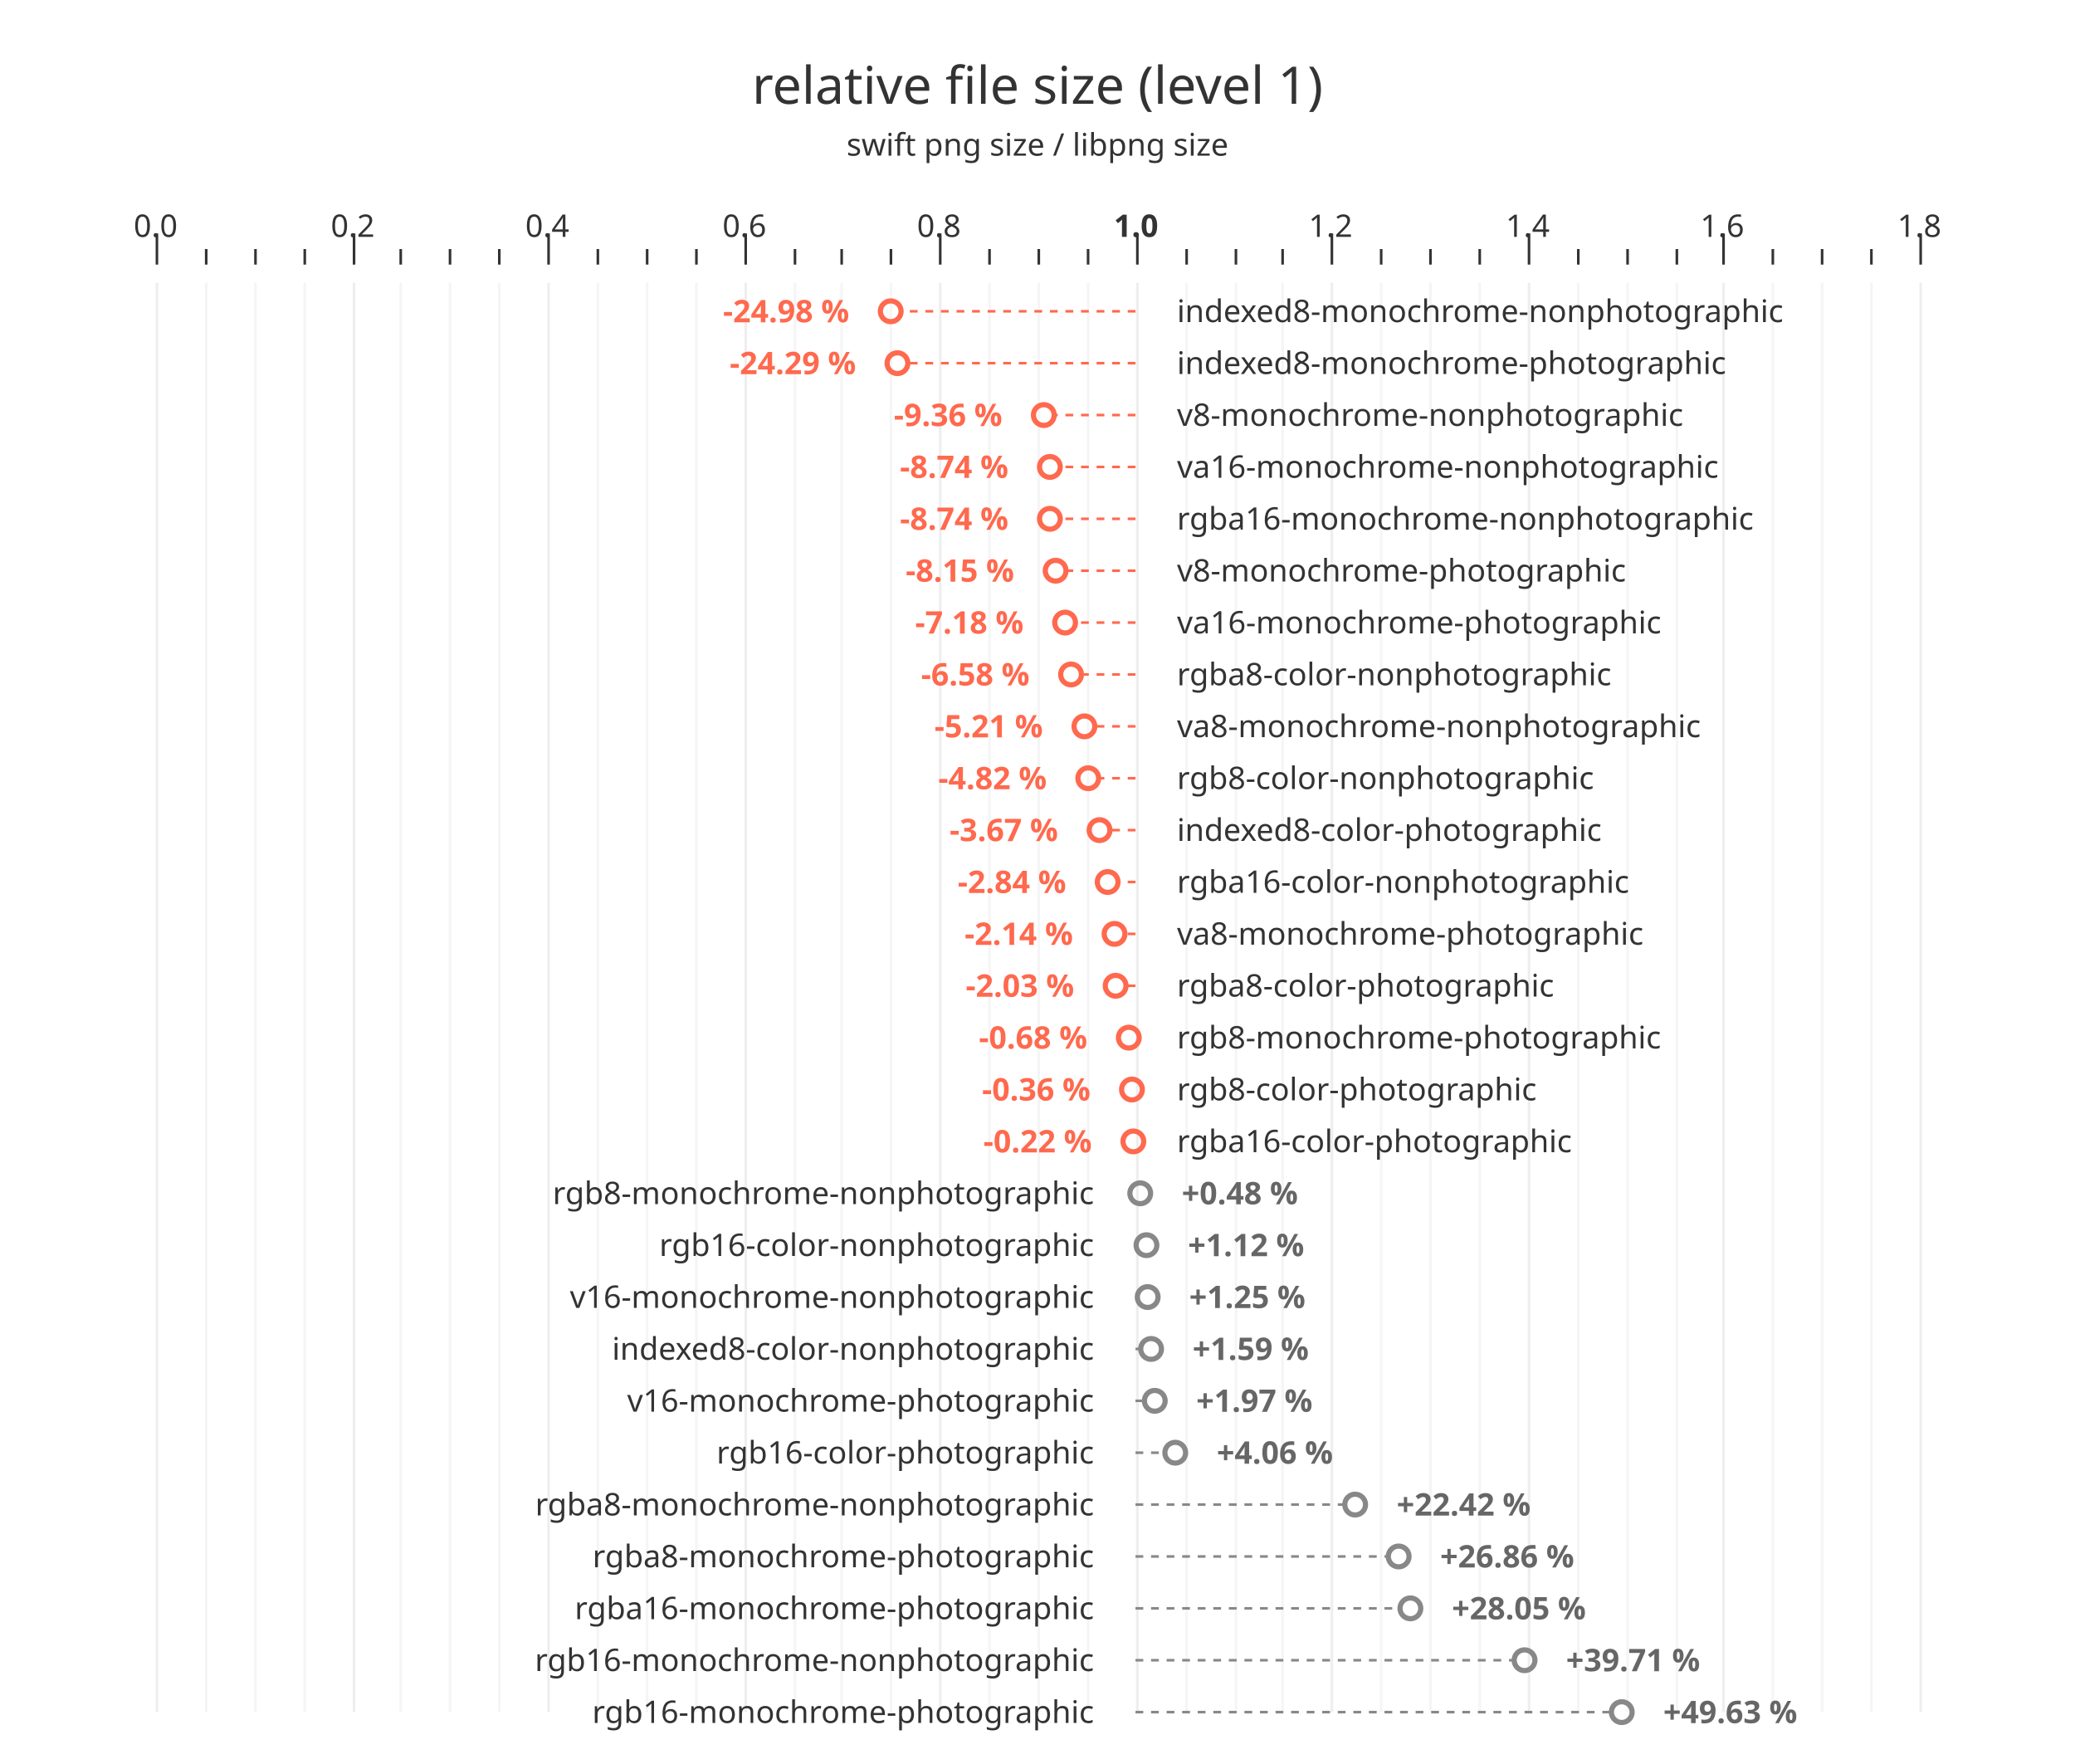
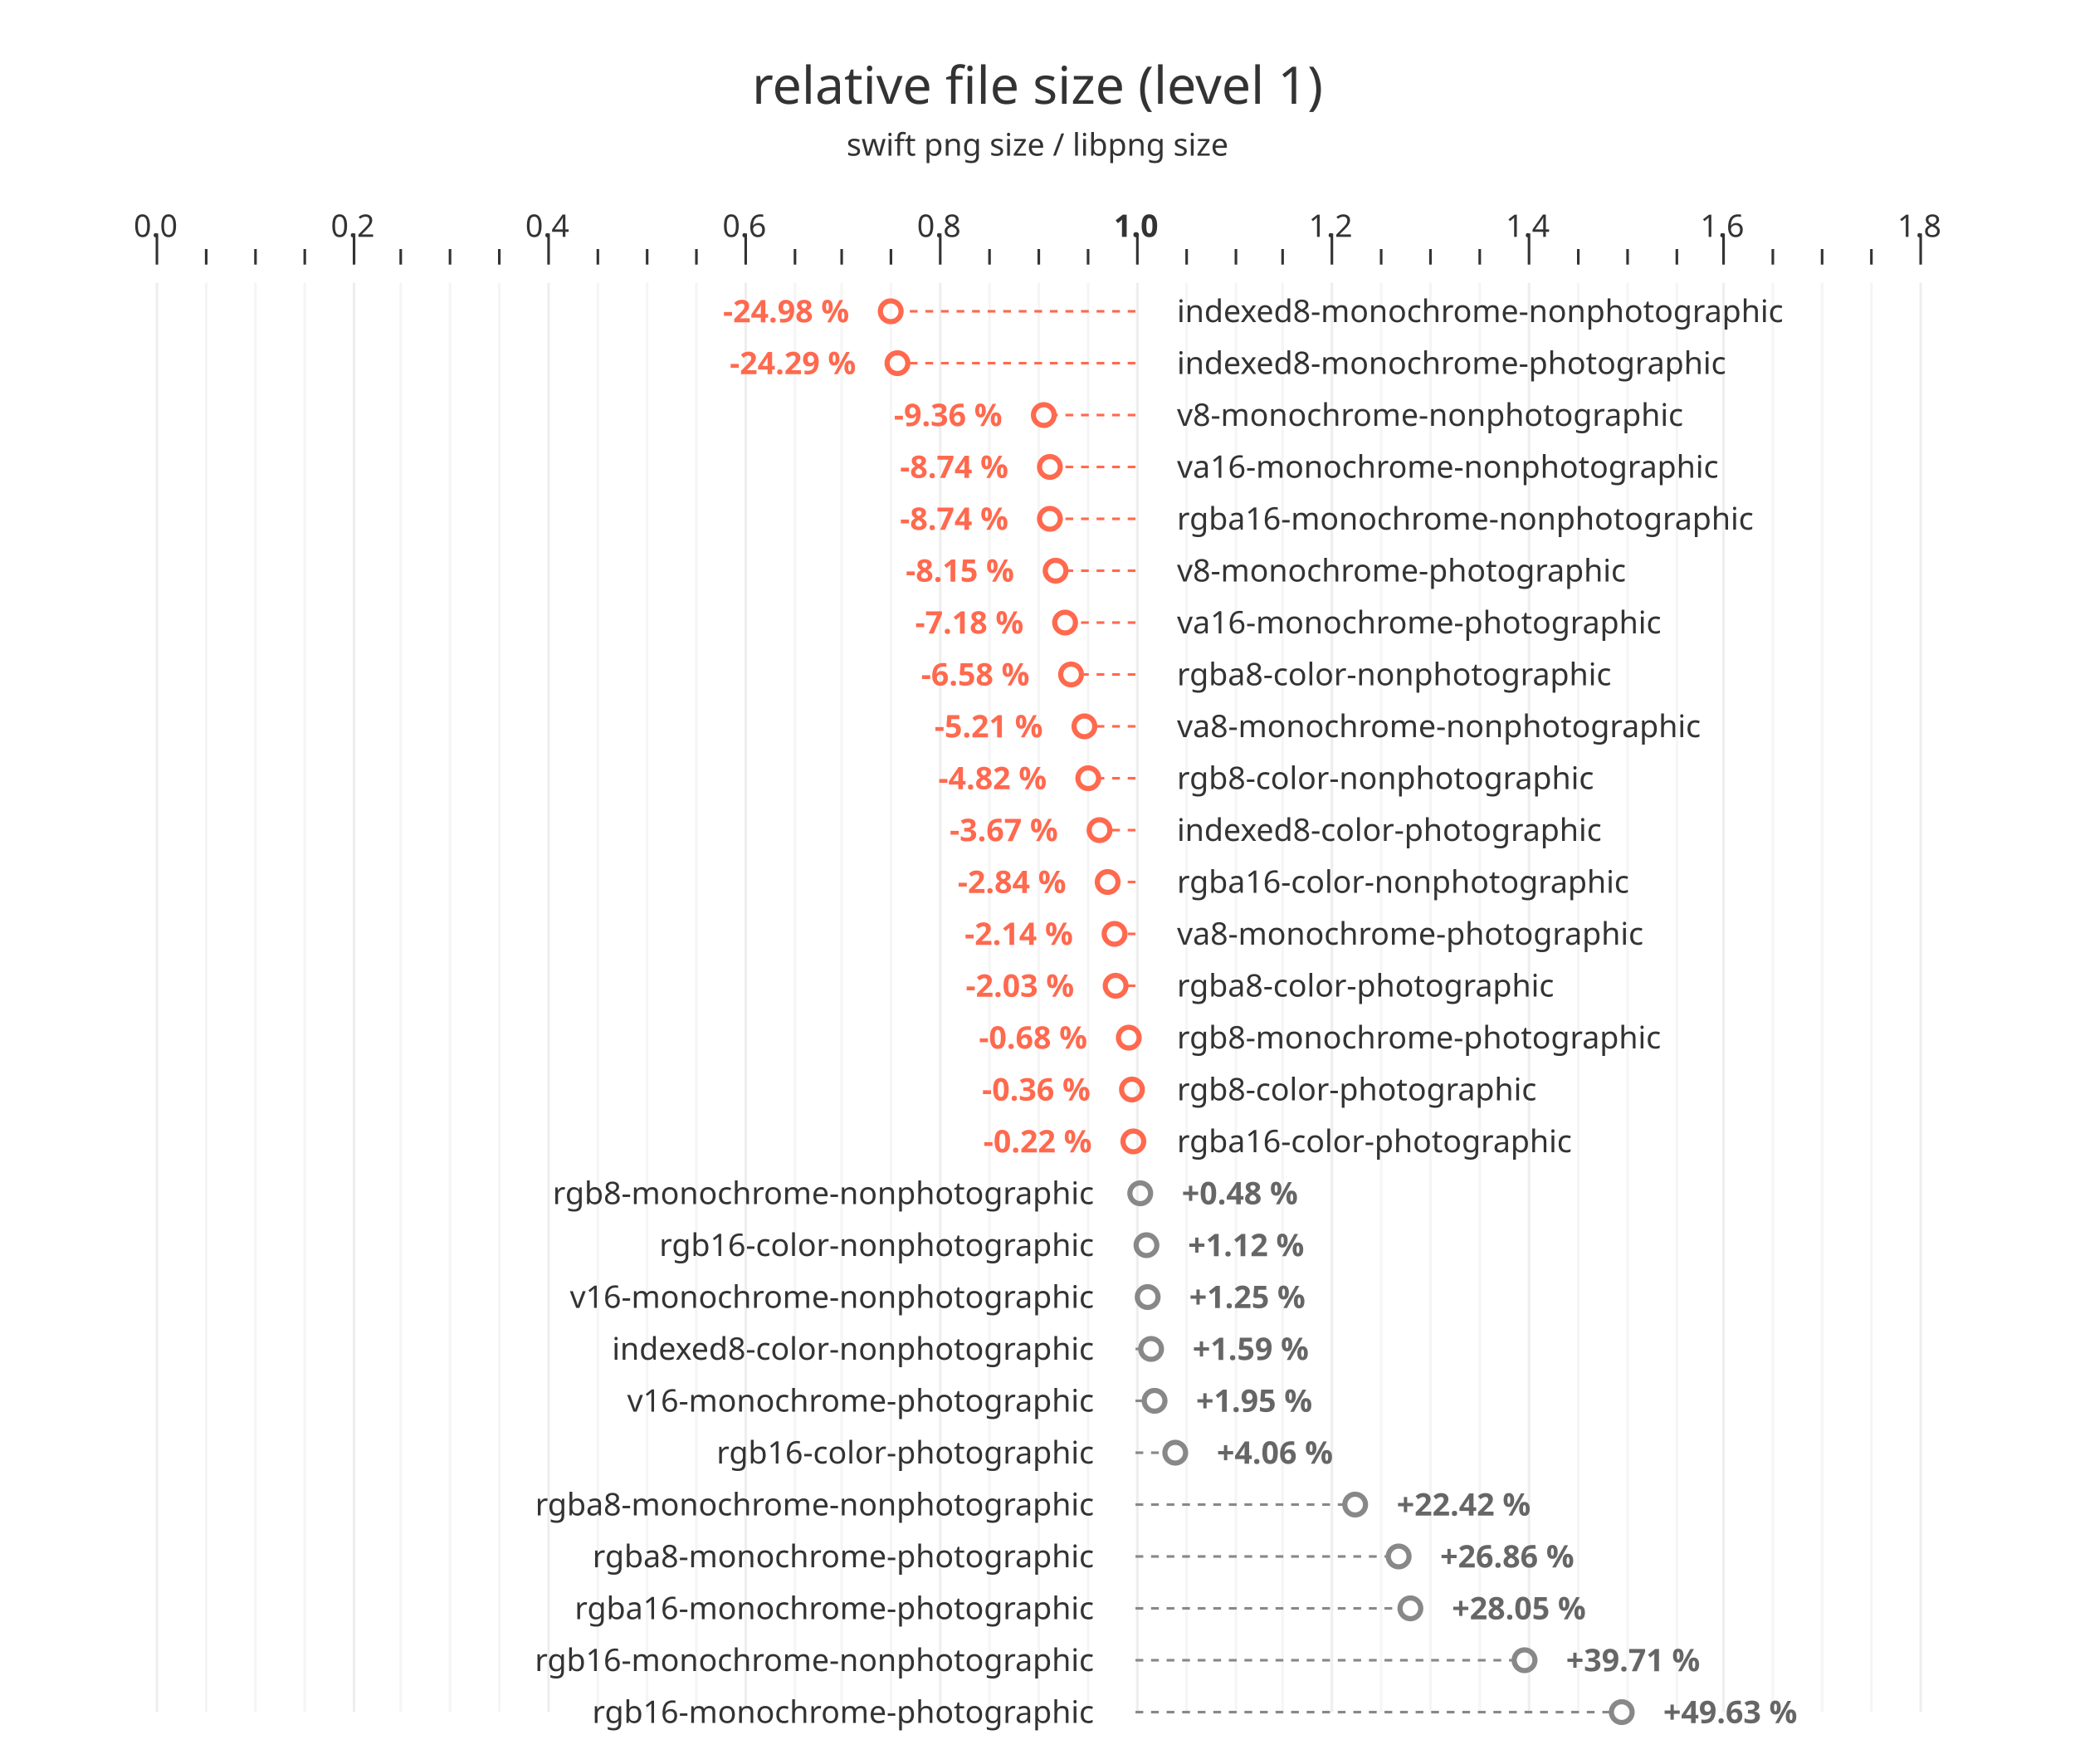
<svg xmlns="http://www.w3.org/2000/svg" width="800" height="680" viewBox="0 0 800 680">
  <style type="text/css">
    
        
    rect.background 
    {
        fill:   white;
    }
    
    path.grid 
    {
        stroke-width: 1px;
        fill:   none;
    }
    path.grid-major 
    {
        stroke: #eeeeeeff;
    }
    path.grid-minor 
    {
        stroke: #f5f5f5ff;
    }
    
    path.tick 
    {
        stroke-width: 1px;
        stroke: #333333ff;
        fill:   none;
    }
    
    path.stem 
    {
        stroke-width: 1px;
        stroke-dasharray: 3 3;
    }
    circle.dot 
    {
        stroke-width: 2px;
        stroke: #666;
        fill:   none;
    }
    
    text
    {
        fill: #333333ff;
        font-family: 'SF Mono';
    }
    text.label-numeric 
    {
        font-size: 12px;
    }
    text.label-numeric.unity 
    {
        font-weight: 700;
    }
    text.label-x 
    {
        text-anchor: middle; 
        dominant-baseline: text-top;
    }
    
    text.label-legend, text.label-percent
    {
        font-size: 12px;
        dominant-baseline: middle;
    }
    text.label-percent 
    {
        font-weight: 700;
    }
    text.label-legend.better, text.label-percent.worse 
    {
        text-anchor: begin; 
    }
    text.label-legend.worse, text.label-percent.better 
    {
        text-anchor: end; 
    }
    
    text.title, text.subtitle 
    {
        text-anchor: middle; 
    }
    text.title 
    {
        font-size: 20px;
    }
    text.subtitle 
    {
        font-size: 12px;
    }
    
    circle.better, path.stem.better
    {
        stroke: #ff694eff
    }
    circle.worse, path.stem.worse
    {
        stroke: #888888ff
    }
    text.label-percent.better 
    {
        fill: #ff694eff
    }
    text.label-percent.worse 
    {
        fill: #666666ff
    }
    
    
</style>
  <rect width="800" height="680" class="background" />
  <path class="grid grid-minor" d="M 79.5,660 L 79.5,109" />
  <path class="grid grid-minor" d="M 98.5,660 L 98.5,109" />
  <path class="grid grid-minor" d="M 117.5,660 L 117.5,109" />
  <path class="grid grid-minor" d="M 154.5,660 L 154.5,109" />
  <path class="grid grid-minor" d="M 173.5,660 L 173.5,109" />
  <path class="grid grid-minor" d="M 192.5,660 L 192.5,109" />
  <path class="grid grid-minor" d="M 230.5,660 L 230.5,109" />
  <path class="grid grid-minor" d="M 249.5,660 L 249.5,109" />
  <path class="grid grid-minor" d="M 268.5,660 L 268.5,109" />
  <path class="grid grid-minor" d="M 306.5,660 L 306.5,109" />
  <path class="grid grid-minor" d="M 324.5,660 L 324.5,109" />
  <path class="grid grid-minor" d="M 343.5,660 L 343.5,109" />
  <path class="grid grid-minor" d="M 381.5,660 L 381.5,109" />
  <path class="grid grid-minor" d="M 400.5,660 L 400.5,109" />
  <path class="grid grid-minor" d="M 419.5,660 L 419.5,109" />
  <path class="grid grid-minor" d="M 457.5,660 L 457.5,109" />
  <path class="grid grid-minor" d="M 476.5,660 L 476.5,109" />
  <path class="grid grid-minor" d="M 494.5,660 L 494.5,109" />
  <path class="grid grid-minor" d="M 532.5,660 L 532.5,109" />
  <path class="grid grid-minor" d="M 551.5,660 L 551.5,109" />
  <path class="grid grid-minor" d="M 570.5,660 L 570.5,109" />
  <path class="grid grid-minor" d="M 608.5,660 L 608.5,109" />
  <path class="grid grid-minor" d="M 627.5,660 L 627.5,109" />
  <path class="grid grid-minor" d="M 646.5,660 L 646.5,109" />
  <path class="grid grid-minor" d="M 683.5,660 L 683.5,109" />
  <path class="grid grid-minor" d="M 702.5,660 L 702.5,109" />
  <path class="grid grid-minor" d="M 721.5,660 L 721.5,109" />
  <path class="grid grid-major" d="M 60.5,660 L 60.5,109" />
  <path class="grid grid-major" d="M 136.5,660 L 136.5,109" />
  <path class="grid grid-major" d="M 211.5,660 L 211.5,109" />
  <path class="grid grid-major" d="M 287.5,660 L 287.5,109" />
  <path class="grid grid-major" d="M 362.5,660 L 362.5,109" />
  <path class="grid grid-major" d="M 438.5,660 L 438.5,109" />
  <path class="grid grid-major" d="M 513.5,660 L 513.5,109" />
  <path class="grid grid-major" d="M 589.5,660 L 589.5,109" />
  <path class="grid grid-major" d="M 664.5,660 L 664.5,109" />
  <path class="grid grid-major" d="M 740.5,660 L 740.5,109" />
  <path class="tick" d="M 60.5,102 L 60.5,90" />
  <path class="tick" d="M 79.5,102 L 79.5,96" />
  <path class="tick" d="M 98.5,102 L 98.5,96" />
  <path class="tick" d="M 117.5,102 L 117.5,96" />
  <path class="tick" d="M 136.5,102 L 136.5,90" />
  <path class="tick" d="M 154.5,102 L 154.5,96" />
  <path class="tick" d="M 173.5,102 L 173.5,96" />
  <path class="tick" d="M 192.5,102 L 192.5,96" />
  <path class="tick" d="M 211.5,102 L 211.5,90" />
  <path class="tick" d="M 230.5,102 L 230.5,96" />
  <path class="tick" d="M 249.5,102 L 249.5,96" />
  <path class="tick" d="M 268.5,102 L 268.5,96" />
  <path class="tick" d="M 287.5,102 L 287.5,90" />
  <path class="tick" d="M 306.5,102 L 306.5,96" />
  <path class="tick" d="M 324.5,102 L 324.5,96" />
  <path class="tick" d="M 343.5,102 L 343.5,96" />
  <path class="tick" d="M 362.5,102 L 362.5,90" />
  <path class="tick" d="M 381.5,102 L 381.5,96" />
  <path class="tick" d="M 400.5,102 L 400.5,96" />
  <path class="tick" d="M 419.5,102 L 419.5,96" />
  <path class="tick" d="M 438.5,102 L 438.5,90" />
  <path class="tick" d="M 457.5,102 L 457.5,96" />
  <path class="tick" d="M 476.5,102 L 476.5,96" />
  <path class="tick" d="M 494.5,102 L 494.5,96" />
  <path class="tick" d="M 513.5,102 L 513.5,90" />
  <path class="tick" d="M 532.5,102 L 532.5,96" />
  <path class="tick" d="M 551.5,102 L 551.5,96" />
  <path class="tick" d="M 570.5,102 L 570.5,96" />
  <path class="tick" d="M 589.5,102 L 589.5,90" />
  <path class="tick" d="M 608.5,102 L 608.5,96" />
  <path class="tick" d="M 627.5,102 L 627.5,96" />
  <path class="tick" d="M 646.5,102 L 646.5,96" />
  <path class="tick" d="M 664.5,102 L 664.5,90" />
  <path class="tick" d="M 683.5,102 L 683.5,96" />
  <path class="tick" d="M 702.5,102 L 702.5,96" />
  <path class="tick" d="M 721.5,102 L 721.5,96" />
  <path class="tick" d="M 740.5,102 L 740.5,90" />
  <text x="60" y="82" class="label-numeric label-x">0.0</text>
  <text x="136" y="82" class="label-numeric label-x">0.2</text>
  <text x="211" y="82" class="label-numeric label-x">0.4</text>
  <text x="287" y="82" class="label-numeric label-x">0.6</text>
  <text x="362" y="82" class="label-numeric label-x">0.8</text>
  <text x="438" y="82" class="label-numeric label-x unity">1.0</text>
  <text x="513" y="82" class="label-numeric label-x">1.2</text>
  <text x="589" y="82" class="label-numeric label-x">1.4</text>
  <text x="664" y="82" class="label-numeric label-x">1.6</text>
  <text x="740" y="82" class="label-numeric label-x">1.8</text>
  <text x="400" y="40" class="title">relative file size (level 1)</text>
  <text x="400" y="60" class="subtitle">swift png size / libpng size </text>
  <text x="453.778" y="120.0" class="label-legend better">indexed8-monochrome-nonphotographic</text>
  <text x="453.778" y="140.0" class="label-legend better">indexed8-monochrome-photographic</text>
  <text x="453.778" y="160.0" class="label-legend better">v8-monochrome-nonphotographic</text>
  <text x="453.778" y="180.0" class="label-legend better">va16-monochrome-nonphotographic</text>
  <text x="453.778" y="200.0" class="label-legend better">rgba16-monochrome-nonphotographic</text>
  <text x="453.778" y="220.0" class="label-legend better">v8-monochrome-photographic</text>
  <text x="453.778" y="240.0" class="label-legend better">va16-monochrome-photographic</text>
  <text x="453.778" y="260.0" class="label-legend better">rgba8-color-nonphotographic</text>
  <text x="453.778" y="280.0" class="label-legend better">va8-monochrome-nonphotographic</text>
  <text x="453.778" y="300.0" class="label-legend better">rgb8-color-nonphotographic</text>
  <text x="453.778" y="320.0" class="label-legend better">indexed8-color-photographic</text>
  <text x="453.778" y="340.0" class="label-legend better">rgba16-color-nonphotographic</text>
  <text x="453.778" y="360.0" class="label-legend better">va8-monochrome-photographic</text>
  <text x="453.778" y="380.0" class="label-legend better">rgba8-color-photographic</text>
  <text x="453.778" y="400.0" class="label-legend better">rgb8-monochrome-photographic</text>
  <text x="453.778" y="420.0" class="label-legend better">rgb8-color-photographic</text>
  <text x="453.778" y="440.0" class="label-legend better">rgba16-color-photographic</text>
  <text x="421.778" y="460.0" class="label-legend worse">rgb8-monochrome-nonphotographic</text>
  <text x="421.778" y="480.0" class="label-legend worse">rgb16-color-nonphotographic</text>
  <text x="421.778" y="500.0" class="label-legend worse">v16-monochrome-nonphotographic</text>
  <text x="421.778" y="520.0" class="label-legend worse">indexed8-color-nonphotographic</text>
  <text x="421.778" y="540.0" class="label-legend worse">v16-monochrome-photographic</text>
  <text x="421.778" y="560.0" class="label-legend worse">rgb16-color-photographic</text>
  <text x="421.778" y="580.0" class="label-legend worse">rgba8-monochrome-nonphotographic</text>
  <text x="421.778" y="600.0" class="label-legend worse">rgba8-monochrome-photographic</text>
  <text x="421.778" y="620.0" class="label-legend worse">rgba16-monochrome-photographic</text>
  <text x="421.778" y="640.0" class="label-legend worse">rgb16-monochrome-nonphotographic</text>
  <text x="421.778" y="660.0" class="label-legend worse">rgb16-monochrome-photographic</text>
  <text x="327.413" y="120.0" class="label-percent better">-24.98 %</text>
  <text x="330.008" y="140.0" class="label-percent better">-24.29 %</text>
  <text x="386.431" y="160.0" class="label-percent better">-9.36 %</text>
  <text x="388.773" y="180.0" class="label-percent better">-8.74 %</text>
  <text x="388.773" y="200.0" class="label-percent better">-8.74 %</text>
  <text x="390.994" y="220.0" class="label-percent better">-8.15 %</text>
  <text x="394.637" y="240.0" class="label-percent better">-7.18 %</text>
  <text x="396.937" y="260.0" class="label-percent better">-6.58 %</text>
  <text x="402.086" y="280.0" class="label-percent better">-5.21 %</text>
  <text x="403.565" y="300.0" class="label-percent better">-4.82 %</text>
  <text x="407.918" y="320.0" class="label-percent better">-3.67 %</text>
  <text x="411.051" y="340.0" class="label-percent better">-2.84 %</text>
  <text x="413.7" y="360.0" class="label-percent better">-2.14 %</text>
  <text x="414.124" y="380.0" class="label-percent better">-2.03 %</text>
  <text x="419.201" y="400.0" class="label-percent better">-0.68 %</text>
  <text x="420.417" y="420.0" class="label-percent better">-0.36 %</text>
  <text x="420.955" y="440.0" class="label-percent better">-0.22 %</text>
  <text x="455.607" y="460.0" class="label-percent worse">+0.48 %</text>
  <text x="458.012" y="480.0" class="label-percent worse">+1.12 %</text>
  <text x="458.481" y="500.0" class="label-percent worse">+1.25 %</text>
  <text x="459.792" y="520.0" class="label-percent worse">+1.59 %</text>
-   <text x="461.215" y="540.0" class="label-percent worse">+1.97 %</text>
-   <text x="469.103" y="560.0" class="label-percent worse">+4.06 %</text>
+   <text x="461.139" y="540.0" class="label-percent worse">+1.95 %</text>
+   <text x="469.101" y="560.0" class="label-percent worse">+4.06 %</text>
  <text x="538.469" y="580.0" class="label-percent worse">+22.42 %</text>
  <text x="555.245" y="600.0" class="label-percent worse">+26.86 %</text>
  <text x="559.762" y="620.0" class="label-percent worse">+28.05 %</text>
  <text x="603.78" y="640.0" class="label-percent worse">+39.71 %</text>
  <text x="641.258" y="660.0" class="label-percent worse">+49.63 %</text>
  <path class="stem better" d="M 437.778,120.0 L 347.413,120.0" />
  <path class="stem better" d="M 437.778,140.0 L 350.008,140.0" />
  <path class="stem better" d="M 437.778,160.0 L 406.431,160.0" />
  <path class="stem better" d="M 437.778,180.0 L 408.773,180.0" />
  <path class="stem better" d="M 437.778,200.0 L 408.773,200.0" />
  <path class="stem better" d="M 437.778,220.0 L 410.994,220.0" />
  <path class="stem better" d="M 437.778,240.0 L 414.637,240.0" />
  <path class="stem better" d="M 437.778,260.0 L 416.937,260.0" />
  <path class="stem better" d="M 437.778,280.0 L 422.086,280.0" />
  <path class="stem better" d="M 437.778,300.0 L 423.565,300.0" />
  <path class="stem better" d="M 437.778,320.0 L 427.918,320.0" />
  <path class="stem better" d="M 437.778,340.0 L 431.051,340.0" />
  <path class="stem better" d="M 437.778,360.0 L 433.7,360.0" />
  <path class="stem better" d="M 437.778,380.0 L 434.124,380.0" />
  <path class="stem worse" d="M 437.778,480.0 L 438.012,480.0" />
  <path class="stem worse" d="M 437.778,500.0 L 438.481,500.0" />
  <path class="stem worse" d="M 437.778,520.0 L 439.792,520.0" />
-   <path class="stem worse" d="M 437.778,540.0 L 441.215,540.0" />
-   <path class="stem worse" d="M 437.778,560.0 L 449.103,560.0" />
+   <path class="stem worse" d="M 437.778,540.0 L 441.139,540.0" />
+   <path class="stem worse" d="M 437.778,560.0 L 449.101,560.0" />
  <path class="stem worse" d="M 437.778,580.0 L 518.469,580.0" />
  <path class="stem worse" d="M 437.778,600.0 L 535.245,600.0" />
  <path class="stem worse" d="M 437.778,620.0 L 539.762,620.0" />
  <path class="stem worse" d="M 437.778,640.0 L 583.78,640.0" />
  <path class="stem worse" d="M 437.778,660.0 L 621.258,660.0" />
  <circle class="dot better" cx="343.413" cy="120.0" r="4" />
  <circle class="dot better" cx="346.008" cy="140.0" r="4" />
  <circle class="dot better" cx="402.431" cy="160.0" r="4" />
  <circle class="dot better" cx="404.773" cy="180.0" r="4" />
  <circle class="dot better" cx="404.773" cy="200.0" r="4" />
  <circle class="dot better" cx="406.994" cy="220.0" r="4" />
  <circle class="dot better" cx="410.637" cy="240.0" r="4" />
  <circle class="dot better" cx="412.937" cy="260.0" r="4" />
  <circle class="dot better" cx="418.086" cy="280.0" r="4" />
  <circle class="dot better" cx="419.565" cy="300.0" r="4" />
  <circle class="dot better" cx="423.918" cy="320.0" r="4" />
  <circle class="dot better" cx="427.051" cy="340.0" r="4" />
  <circle class="dot better" cx="429.7" cy="360.0" r="4" />
  <circle class="dot better" cx="430.124" cy="380.0" r="4" />
  <circle class="dot better" cx="435.201" cy="400.0" r="4" />
  <circle class="dot better" cx="436.417" cy="420.0" r="4" />
  <circle class="dot better" cx="436.955" cy="440.0" r="4" />
  <circle class="dot worse" cx="439.607" cy="460.0" r="4" />
  <circle class="dot worse" cx="442.012" cy="480.0" r="4" />
  <circle class="dot worse" cx="442.481" cy="500.0" r="4" />
  <circle class="dot worse" cx="443.792" cy="520.0" r="4" />
-   <circle class="dot worse" cx="445.215" cy="540.0" r="4" />
-   <circle class="dot worse" cx="453.103" cy="560.0" r="4" />
+   <circle class="dot worse" cx="445.139" cy="540.0" r="4" />
+   <circle class="dot worse" cx="453.101" cy="560.0" r="4" />
  <circle class="dot worse" cx="522.469" cy="580.0" r="4" />
  <circle class="dot worse" cx="539.245" cy="600.0" r="4" />
  <circle class="dot worse" cx="543.762" cy="620.0" r="4" />
  <circle class="dot worse" cx="587.78" cy="640.0" r="4" />
  <circle class="dot worse" cx="625.258" cy="660.0" r="4" />
</svg>
